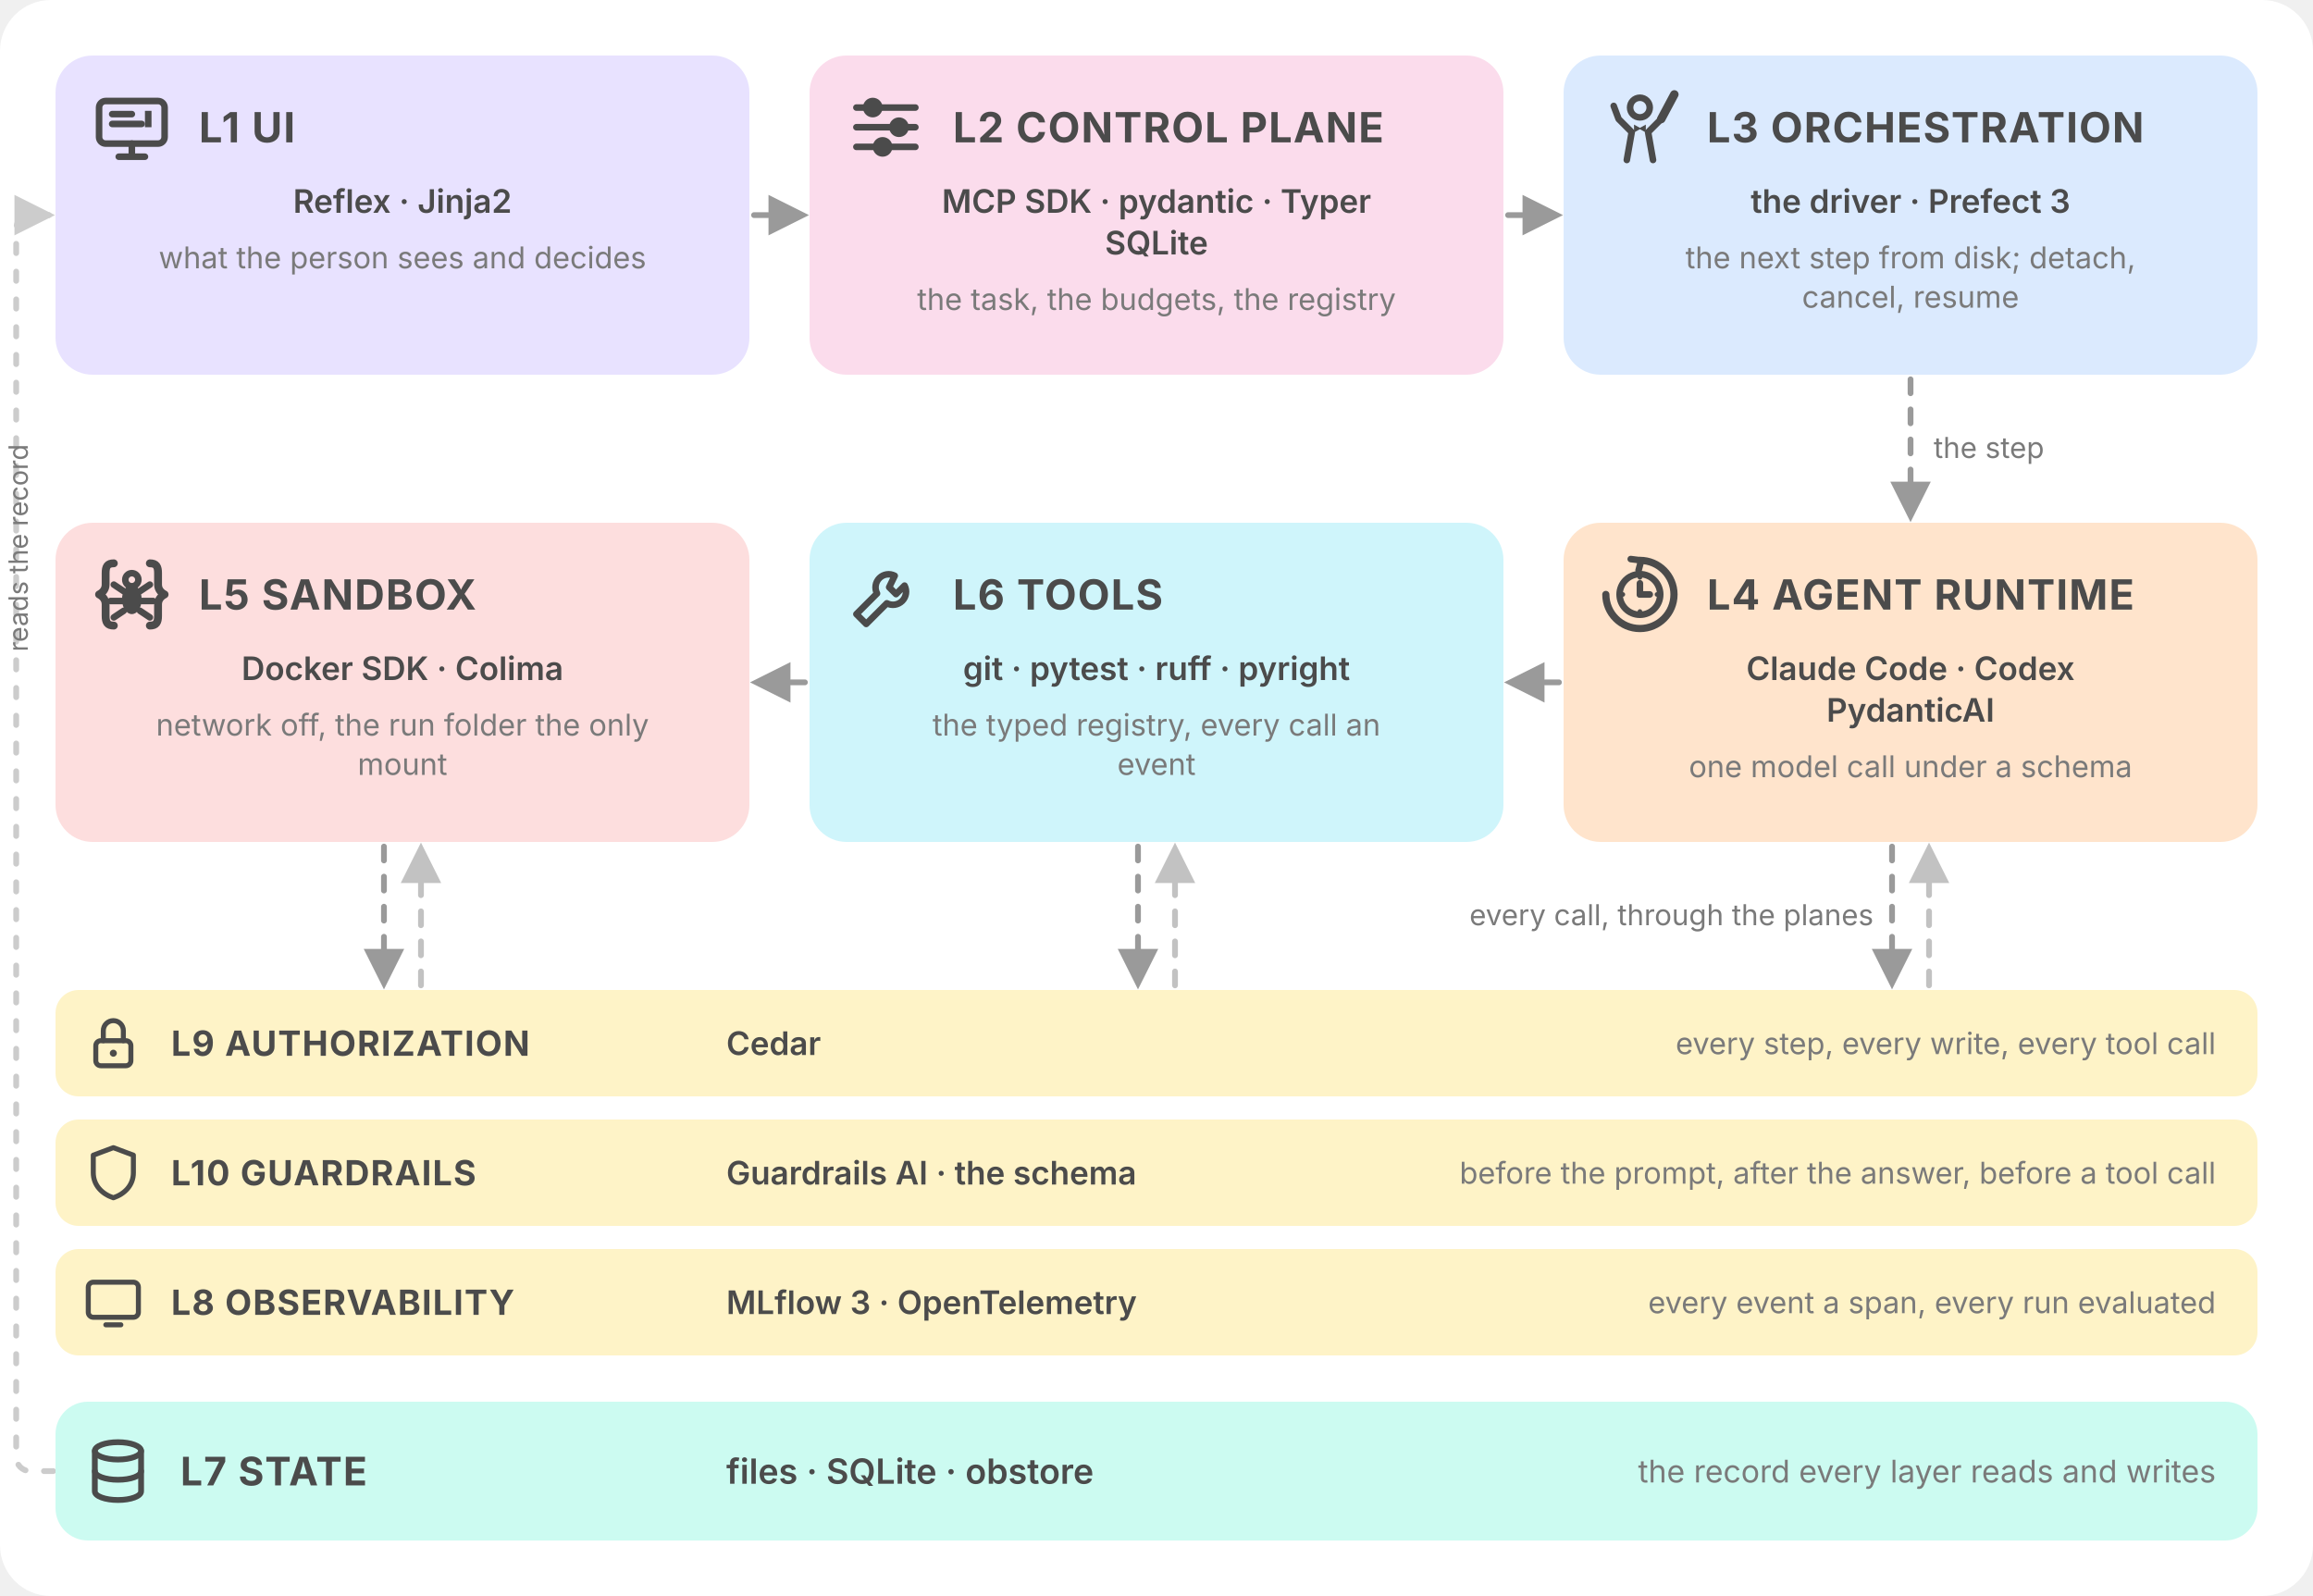
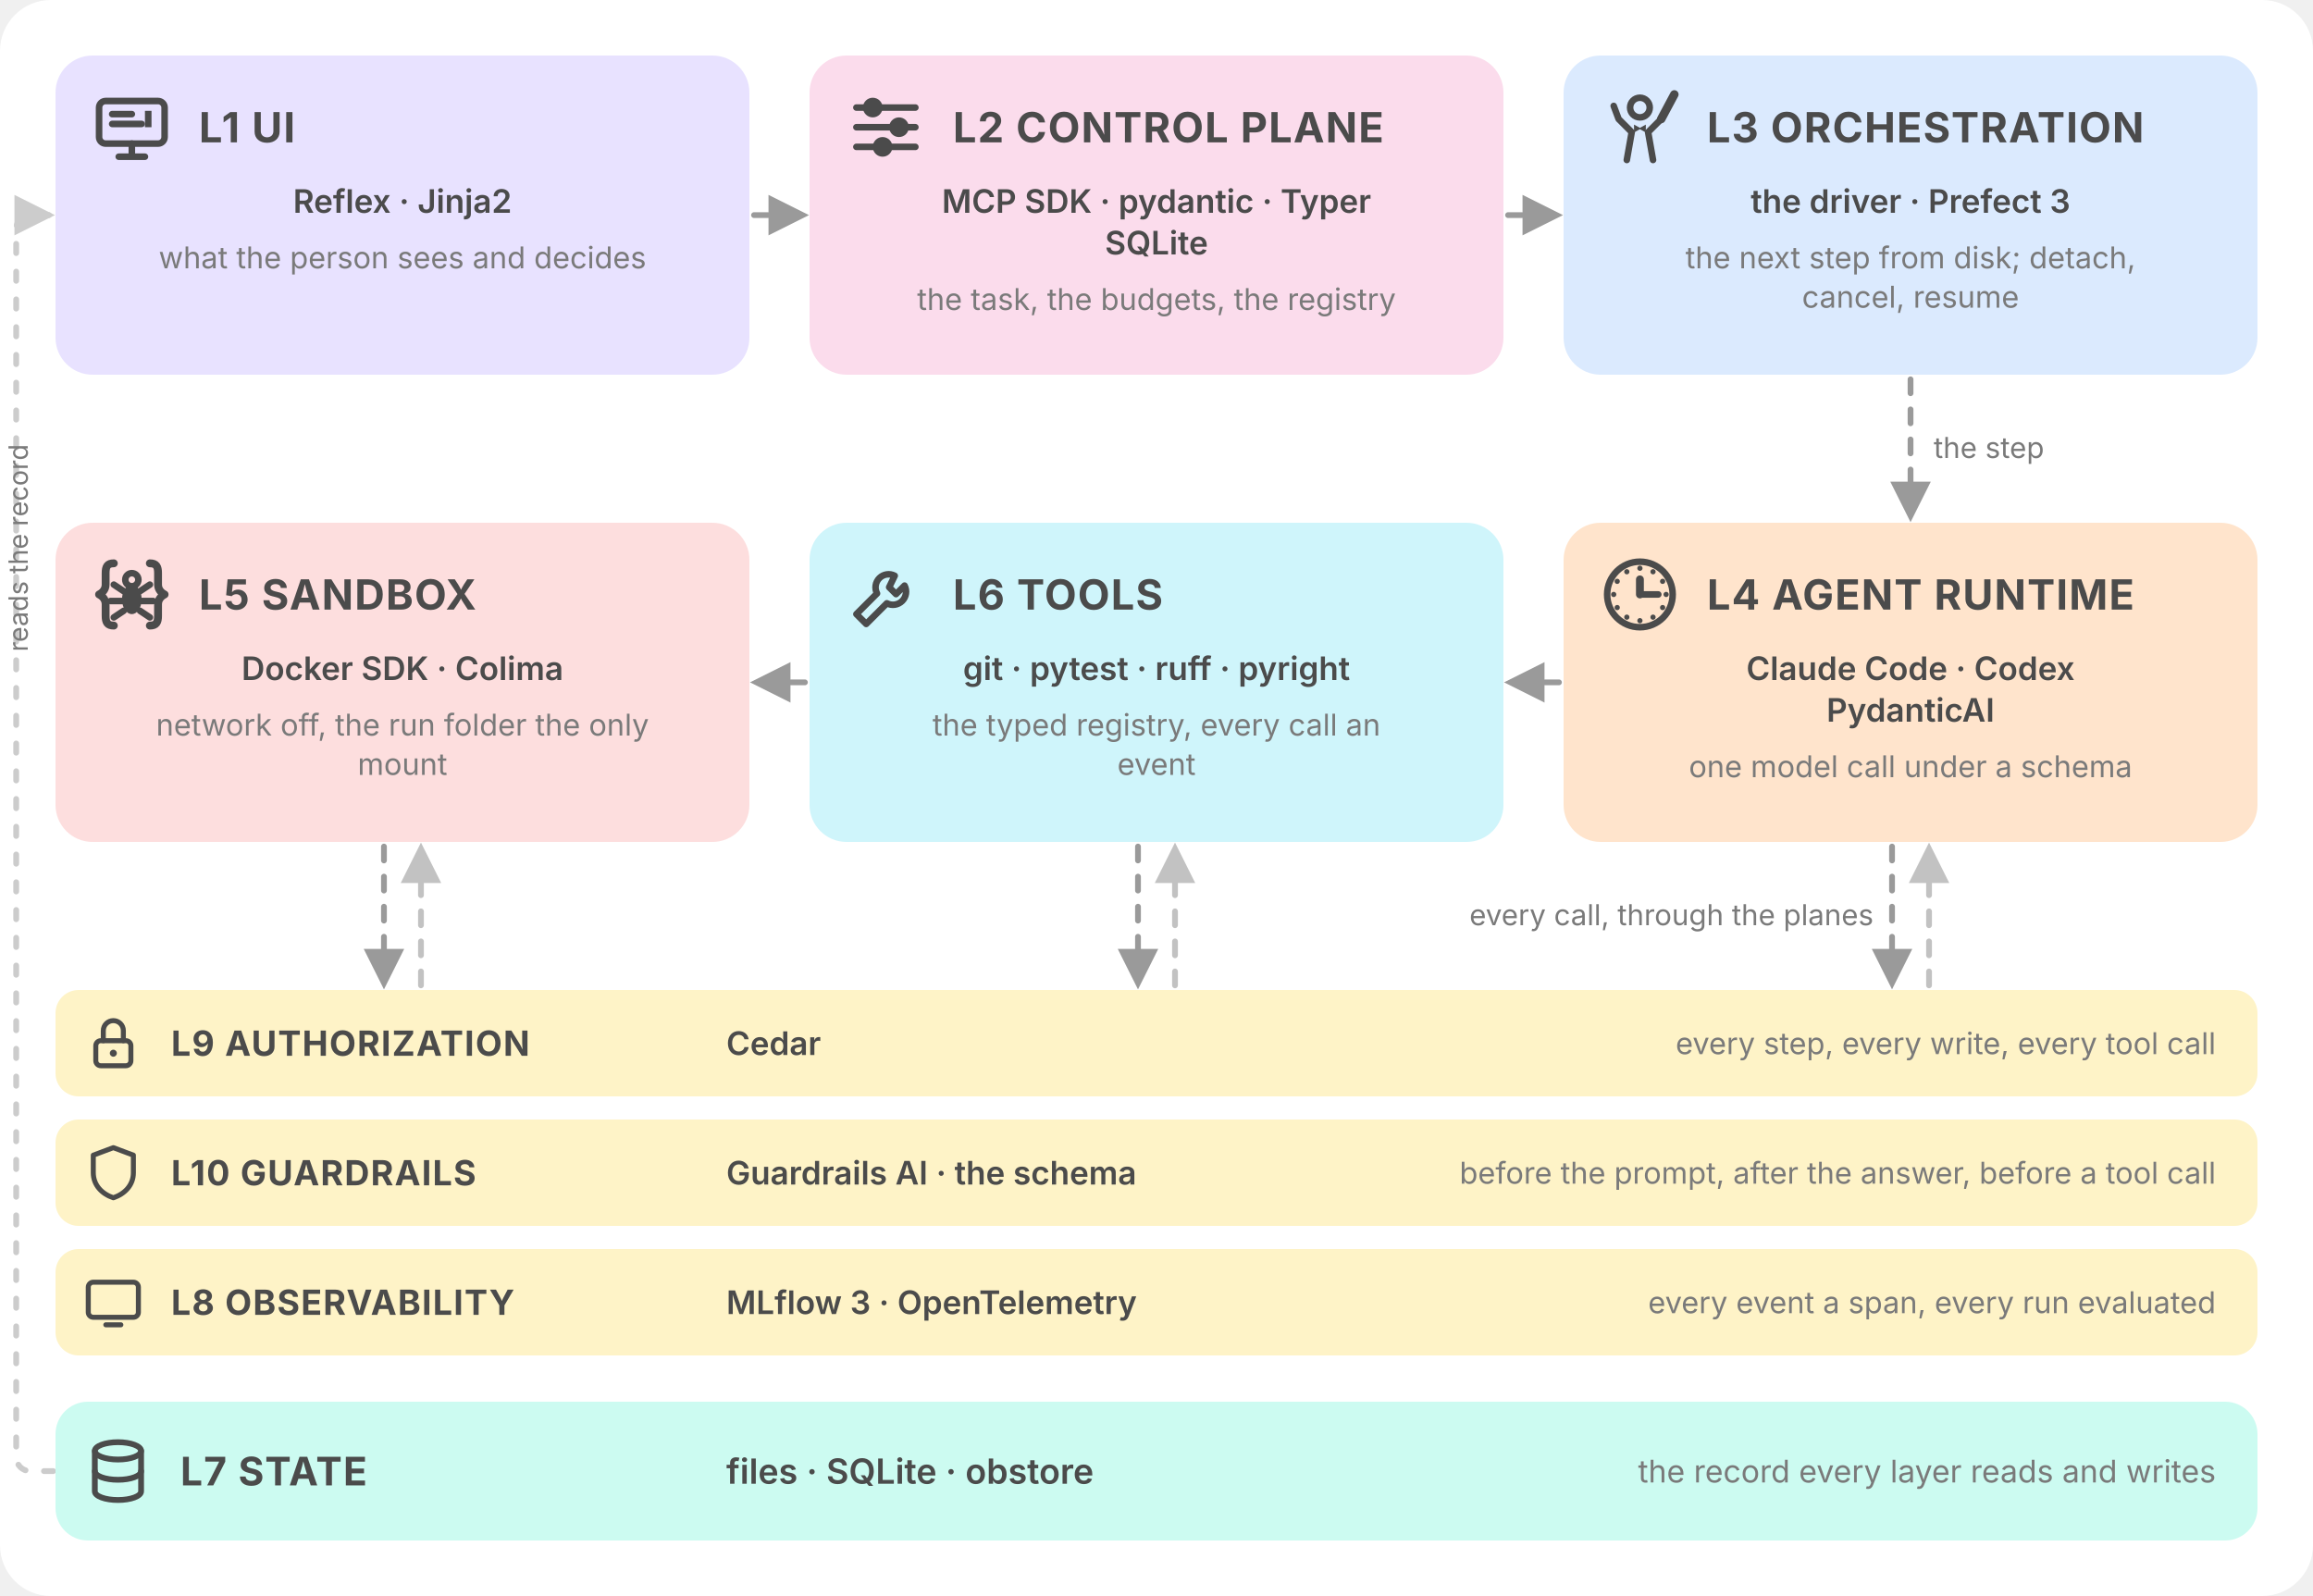
<svg xmlns="http://www.w3.org/2000/svg" viewBox="0 0 1000 690" width="1000" height="690" font-family="Inter, -apple-system, 'Segoe UI', Helvetica, Arial, sans-serif">
  <defs>
    <marker id="ah" viewBox="0 0 10 10" refX="9" refY="5" markerWidth="7" markerHeight="7" orient="auto-start-reverse">
      <path d="M0,0 L10,5 L0,10 z" fill="#9a9a9a" />
    </marker>
  </defs>
  <rect width="1000" height="690" rx="22" fill="#ffffff" />
  <rect x="24" y="24" width="300" height="138" rx="16" fill="#e8e2ff" />
  <g transform="translate(40,38) scale(1.41667)" fill="none" stroke="#4b4b4b" stroke-width="2" stroke-linecap="round" stroke-linejoin="round">
    <rect x="2" y="4" width="20" height="13" rx="2" />
    <path d="M8 21h8M12 17v4" />
    <path d="M6 8h6M6 11h9" />
    <rect x="16" y="7" width="2" height="5" fill="#4b4b4b" stroke="none">
      <animate attributeName="opacity" values="1;0;1" dur="0.8s" repeatCount="indefinite" />
    </rect>
  </g>
  <text x="86" y="55" dominant-baseline="central" font-size="18" font-weight="700" letter-spacing="0.5" fill="#4b4b4b">L1  UI</text>
  <text x="174" y="92" text-anchor="middle" font-size="14" font-weight="600" fill="#4b4b4b">Reflex · Jinja2</text>
  <text x="174" y="116" text-anchor="middle" font-size="13" fill="#7a7a7a">what the person sees and decides</text>
  <rect x="350" y="24" width="300" height="138" rx="16" fill="#fbdcec" />
  <g transform="translate(366,38) scale(1.41667)" fill="none" stroke="#4b4b4b" stroke-width="2" stroke-linecap="round" stroke-linejoin="round">
    <path d="M3 6h18M3 12h18M3 18h18" />
    <circle cx="8" cy="6" r="2" fill="#4b4b4b">
      <animate attributeName="cx" values="8;14;8" dur="2s" repeatCount="indefinite" />
    </circle>
    <circle cx="16" cy="12" r="2" fill="#4b4b4b">
      <animate attributeName="cx" values="16;9;16" dur="2.5s" repeatCount="indefinite" />
    </circle>
    <circle cx="11" cy="18" r="2" fill="#4b4b4b">
      <animate attributeName="cx" values="11;17;11" dur="3s" repeatCount="indefinite" />
    </circle>
  </g>
  <text x="412" y="55" dominant-baseline="central" font-size="18" font-weight="700" letter-spacing="0.5" fill="#4b4b4b">L2  CONTROL PLANE</text>
  <text x="500" y="92" text-anchor="middle" font-size="14" font-weight="600" fill="#4b4b4b">MCP SDK · pydantic · Typer</text>
  <text x="500" y="110" text-anchor="middle" font-size="14" font-weight="600" fill="#4b4b4b">SQLite</text>
  <text x="500" y="134" text-anchor="middle" font-size="13" fill="#7a7a7a">the task, the budgets, the registry</text>
  <rect x="676" y="24" width="300" height="138" rx="16" fill="#dbeafe" />
  <g transform="translate(692,38) scale(1.41667)" fill="none" stroke="#4b4b4b" stroke-width="2" stroke-linecap="round" stroke-linejoin="round">
    <circle cx="12" cy="6" r="3" />
    <path d="M10.2 11.2l1.8 1 1.8-1v2.4l-1.8-1-1.8 1z" fill="#4b4b4b" stroke="none" />
    <path d="M9.5 13.5L8 22M14.5 13.5L16 22" />
    <g>
      <path d="M9 13L5.5 9.5 4 5.5" />
      <animateTransform attributeName="transform" type="rotate" values="0 9 13;9 9 13;0 9 13;-7 9 13;0 9 13" dur="1.2s" repeatCount="indefinite" />
    </g>
    <g>
      <path d="M15 13l3.5-3.5" />
      <path d="M18.5 9.5L22.5 2" stroke-width="2.6" />
      <animateTransform attributeName="transform" type="rotate" values="0 15 13;-28 15 13;0 15 13;18 15 13;0 15 13" dur="1.2s" repeatCount="indefinite" />
    </g>
  </g>
  <text x="738" y="55" dominant-baseline="central" font-size="18" font-weight="700" letter-spacing="0.5" fill="#4b4b4b">L3  ORCHESTRATION</text>
  <text x="826" y="92" text-anchor="middle" font-size="14" font-weight="600" fill="#4b4b4b">the driver · Prefect 3</text>
  <text x="826" y="116" text-anchor="middle" font-size="13" fill="#7a7a7a">the next step from disk; detach,</text>
  <text x="826" y="133" text-anchor="middle" font-size="13" fill="#7a7a7a">cancel, resume</text>
  <rect x="676" y="226" width="300" height="138" rx="16" fill="#ffe4cc" />
  <g transform="translate(692,240) scale(1.41667)" fill="none" stroke="#4b4b4b" stroke-width="2" stroke-linecap="round" stroke-linejoin="round">
-     <circle cx="12" cy="12" r="6.2" />
-     <circle cx="12" cy="6.8" r="0.7" fill="#4b4b4b" stroke="none" />
-     <circle cx="17.2" cy="12" r="0.7" fill="#4b4b4b" stroke="none" />
-     <circle cx="12" cy="17.2" r="0.7" fill="#4b4b4b" stroke="none" />
-     <circle cx="6.8" cy="12" r="0.7" fill="#4b4b4b" stroke="none" />
-     <path d="M12 12V8.6" />
-     <g>
-       <path d="M12 12h3" />
-       <animateTransform attributeName="transform" type="rotate" from="0 12 12" to="360 12 12" dur="4s" repeatCount="indefinite" />
-     </g>
-     <g>
-       <path d="M12 1.6A10.4 10.4 0 1 1 1.6 12" stroke-width="2.2" />
-       <path d="M9.2 1.2L12.4 1.6 11.6 4.6" />
-       <animateTransform attributeName="transform" type="rotate" from="0 12 12" to="360 12 12" dur="3s" repeatCount="indefinite" />
-     </g>
+     <circle cx="12" cy="12" r="10" />
+     <circle cx="12.00" cy="4.00" r="0.8" fill="#4b4b4b" stroke="none" />
+     <circle cx="16.00" cy="5.07" r="0.8" fill="#4b4b4b" stroke="none" />
+     <circle cx="18.93" cy="8.00" r="0.8" fill="#4b4b4b" stroke="none" />
+     <circle cx="20.00" cy="12.00" r="0.8" fill="#4b4b4b" stroke="none" />
+     <circle cx="18.93" cy="16.00" r="0.8" fill="#4b4b4b" stroke="none" />
+     <circle cx="16.00" cy="18.93" r="0.8" fill="#4b4b4b" stroke="none" />
+     <circle cx="12.00" cy="20.00" r="0.8" fill="#4b4b4b" stroke="none" />
+     <circle cx="8.00" cy="18.93" r="0.8" fill="#4b4b4b" stroke="none" />
+     <circle cx="5.07" cy="16.00" r="0.8" fill="#4b4b4b" stroke="none" />
+     <circle cx="4.00" cy="12.00" r="0.8" fill="#4b4b4b" stroke="none" />
+     <circle cx="5.07" cy="8.00" r="0.8" fill="#4b4b4b" stroke="none" />
+     <circle cx="8.00" cy="5.07" r="0.8" fill="#4b4b4b" stroke="none" />
+     <g>
+       <path d="M12 12V7.4" stroke-width="2.4" />
+       <animateTransform attributeName="transform" type="rotate" from="0 12 12" to="360 12 12" dur="24s" repeatCount="indefinite" />
+     </g>
+     <g>
+       <path d="M12 12h5.6" />
+       <animateTransform attributeName="transform" type="rotate" from="0 12 12" to="360 12 12" dur="2s" repeatCount="indefinite" />
+     </g>
+     <circle cx="12" cy="12" r="1" fill="#4b4b4b" stroke="none" />
  </g>
  <text x="738" y="257" dominant-baseline="central" font-size="18" font-weight="700" letter-spacing="0.5" fill="#4b4b4b">L4  AGENT RUNTIME</text>
  <text x="826" y="294" text-anchor="middle" font-size="14" font-weight="600" fill="#4b4b4b">Claude Code · Codex</text>
  <text x="826" y="312" text-anchor="middle" font-size="14" font-weight="600" fill="#4b4b4b">PydanticAI</text>
  <text x="826" y="336" text-anchor="middle" font-size="13" fill="#7a7a7a">one model call under a schema</text>
  <rect x="350" y="226" width="300" height="138" rx="16" fill="#cff5fb" />
  <g transform="translate(366,240) scale(1.41667)" fill="none" stroke="#4b4b4b" stroke-width="2" stroke-linecap="round" stroke-linejoin="round">
    <g>
      <path d="M14.7 6.3a4 4 0 0 0-5.4 5.4L3 18l3 3 6.3-6.3a4 4 0 0 0 5.4-5.4l-2.6 2.6-2.1-2.1z" />
      <animateTransform attributeName="transform" type="rotate" values="0 12 12;-14 12 12;0 12 12" dur="1.3s" repeatCount="indefinite" />
    </g>
  </g>
  <text x="412" y="257" dominant-baseline="central" font-size="18" font-weight="700" letter-spacing="0.5" fill="#4b4b4b">L6  TOOLS</text>
  <text x="500" y="294" text-anchor="middle" font-size="14" font-weight="600" fill="#4b4b4b">git · pytest · ruff · pyright</text>
  <text x="500" y="318" text-anchor="middle" font-size="13" fill="#7a7a7a">the typed registry, every call an</text>
  <text x="500" y="335" text-anchor="middle" font-size="13" fill="#7a7a7a">event</text>
  <rect x="24" y="226" width="300" height="138" rx="16" fill="#fddede" />
  <g transform="translate(40,240) scale(1.41667)" fill="none" stroke="#4b4b4b" stroke-width="2" stroke-linecap="round" stroke-linejoin="round">
    <g>
      <ellipse cx="12" cy="13.5" rx="3" ry="4.5" fill="#4b4b4b" stroke="none" />
      <circle cx="12" cy="7.5" r="2" />
      <path d="M9.5 11L6.5 9M9 14H5.5M9.5 17l-3 2M14.5 11l3-2M15 14h3.5M14.5 17l3 2" />
      <animateTransform attributeName="transform" type="translate" values="0 0;4 -0.5;0.5 0;0 0;-4 0.5;-0.5 0;0 0" keyTimes="0;0.18;0.28;0.5;0.68;0.78;1" dur="2.4s" repeatCount="indefinite" />
    </g>
    <g>
      <path d="M6.5 2.5c-2 0-2.5 1-2.5 3v3.5c0 1.5-1 2.5-2 3 1 .5 2 1.5 2 3v3.5c0 2 .5 3 2.5 3" stroke-width="2.4" />
      <animateTransform attributeName="transform" type="translate" values="0 0;0 0;0 0;0 0;2.6 0;0 0;0 0" keyTimes="0;0.18;0.28;0.5;0.68;0.78;1" dur="2.4s" repeatCount="indefinite" />
    </g>
    <g>
      <path d="M17.5 2.5c2 0 2.5 1 2.5 3v3.5c0 1.5 1 2.5 2 3-1 .5-2 1.5-2 3v3.5c0 2-.5 3-2.5 3" stroke-width="2.4" />
      <animateTransform attributeName="transform" type="translate" values="0 0;-2.6 0;0 0;0 0;0 0;0 0;0 0" keyTimes="0;0.18;0.28;0.5;0.68;0.78;1" dur="2.4s" repeatCount="indefinite" />
    </g>
  </g>
  <text x="86" y="257" dominant-baseline="central" font-size="18" font-weight="700" letter-spacing="0.5" fill="#4b4b4b">L5  SANDBOX</text>
  <text x="174" y="294" text-anchor="middle" font-size="14" font-weight="600" fill="#4b4b4b">Docker SDK · Colima</text>
  <text x="174" y="318" text-anchor="middle" font-size="13" fill="#7a7a7a">network off, the run folder the only</text>
  <text x="174" y="335" text-anchor="middle" font-size="13" fill="#7a7a7a">mount</text>
  <line x1="326" y1="93" x2="348" y2="93" stroke="#9a9a9a" stroke-width="2.5" stroke-linecap="round" stroke-dasharray="6 7" opacity="1" marker-end="url(#ah)">
    <animate attributeName="stroke-dashoffset" from="26" to="0" dur="0.8s" repeatCount="indefinite" />
  </line>
  <line x1="652" y1="93" x2="674" y2="93" stroke="#9a9a9a" stroke-width="2.5" stroke-linecap="round" stroke-dasharray="6 7" opacity="1" marker-end="url(#ah)">
    <animate attributeName="stroke-dashoffset" from="26" to="0" dur="0.8s" repeatCount="indefinite" />
  </line>
  <line x1="826" y1="164" x2="826" y2="224" stroke="#9a9a9a" stroke-width="2.5" stroke-linecap="round" stroke-dasharray="6 7" opacity="1" marker-end="url(#ah)">
    <animate attributeName="stroke-dashoffset" from="26" to="0" dur="0.8s" repeatCount="indefinite" />
  </line>
  <text x="836" y="198" text-anchor="start" font-size="12.5" fill="#7a7a7a">the step</text>
  <line x1="674" y1="295" x2="652" y2="295" stroke="#9a9a9a" stroke-width="2.5" stroke-linecap="round" stroke-dasharray="6 7" opacity="1" marker-end="url(#ah)">
    <animate attributeName="stroke-dashoffset" from="26" to="0" dur="0.8s" repeatCount="indefinite" />
  </line>
  <line x1="348" y1="295" x2="326" y2="295" stroke="#9a9a9a" stroke-width="2.5" stroke-linecap="round" stroke-dasharray="6 7" opacity="1" marker-end="url(#ah)">
    <animate attributeName="stroke-dashoffset" from="26" to="0" dur="0.8s" repeatCount="indefinite" />
  </line>
  <line x1="818" y1="366" x2="818" y2="426" stroke="#9a9a9a" stroke-width="2.5" stroke-linecap="round" stroke-dasharray="6 7" opacity="1" marker-end="url(#ah)">
    <animate attributeName="stroke-dashoffset" from="26" to="0" dur="0.6s" repeatCount="indefinite" />
  </line>
  <text x="810" y="400" text-anchor="end" font-size="12.5" fill="#7a7a7a">every call, through the planes</text>
  <line x1="834" y1="426" x2="834" y2="366" stroke="#9a9a9a" stroke-width="2.5" stroke-linecap="round" stroke-dasharray="6 7" opacity="0.6" marker-end="url(#ah)">
    <animate attributeName="stroke-dashoffset" from="26" to="0" dur="0.6s" repeatCount="indefinite" />
  </line>
  <line x1="492" y1="366" x2="492" y2="426" stroke="#9a9a9a" stroke-width="2.5" stroke-linecap="round" stroke-dasharray="6 7" opacity="1" marker-end="url(#ah)">
    <animate attributeName="stroke-dashoffset" from="26" to="0" dur="0.6s" repeatCount="indefinite" />
  </line>
  <line x1="508" y1="426" x2="508" y2="366" stroke="#9a9a9a" stroke-width="2.5" stroke-linecap="round" stroke-dasharray="6 7" opacity="0.6" marker-end="url(#ah)">
    <animate attributeName="stroke-dashoffset" from="26" to="0" dur="0.6s" repeatCount="indefinite" />
  </line>
  <line x1="166" y1="366" x2="166" y2="426" stroke="#9a9a9a" stroke-width="2.5" stroke-linecap="round" stroke-dasharray="6 7" opacity="1" marker-end="url(#ah)">
    <animate attributeName="stroke-dashoffset" from="26" to="0" dur="0.6s" repeatCount="indefinite" />
  </line>
  <line x1="182" y1="426" x2="182" y2="366" stroke="#9a9a9a" stroke-width="2.5" stroke-linecap="round" stroke-dasharray="6 7" opacity="0.6" marker-end="url(#ah)">
    <animate attributeName="stroke-dashoffset" from="26" to="0" dur="0.6s" repeatCount="indefinite" />
  </line>
  <path d="M23,636 H13 A6,6 0 0 1 7,630 V99 A6,6 0 0 1 13,93 H22" fill="none" stroke="#9a9a9a" stroke-width="2.5" stroke-linecap="round" stroke-dasharray="4 8" opacity="0.5" marker-end="url(#ah)">
    <animate attributeName="stroke-dashoffset" from="24" to="0" dur="1.2s" repeatCount="indefinite" />
  </path>
  <text x="12" y="192" font-size="11.5" fill="#7a7a7a" transform="rotate(-90 12,192)" text-anchor="end">reads the record</text>
  <rect x="24" y="428" width="952" height="46" rx="10" fill="#fef3c7" />
  <g transform="translate(36,438) scale(1.08333)" fill="none" stroke="#4b4b4b" stroke-width="2" stroke-linecap="round" stroke-linejoin="round">
    <g>
      <rect x="5" y="11" width="14" height="10" rx="2" />
      <path d="M8 11V7a4 4 0 0 1 8 0v4" />
      <circle cx="12" cy="16" r="1.4" fill="#4b4b4b" stroke="none" />
      <animateTransform attributeName="transform" type="rotate" values="0 12 16;-7 12 16;0 12 16;7 12 16;0 12 16" dur="1.8s" repeatCount="indefinite" />
    </g>
  </g>
  <text x="74" y="451" dominant-baseline="central" font-size="15" font-weight="700" letter-spacing="0.5" fill="#4b4b4b">L9  AUTHORIZATION</text>
  <text x="314" y="451" dominant-baseline="central" font-size="14" font-weight="600" fill="#4b4b4b">Cedar</text>
  <text x="958" y="451" dominant-baseline="central" text-anchor="end" font-size="13" fill="#7a7a7a">every step, every write, every tool call</text>
  <rect x="24" y="484" width="952" height="46" rx="10" fill="#fef3c7" />
  <g transform="translate(36,494) scale(1.08333)" fill="none" stroke="#4b4b4b" stroke-width="2" stroke-linecap="round" stroke-linejoin="round">
    <path d="M12 2l8 3v7c0 5-3.5 8.5-8 10-4.5-1.5-8-5-8-10V5z" />
    <path d="M8.5 12.5l2.3 2.3L15.5 10" stroke-dasharray="12" stroke-dashoffset="12">
      <animate attributeName="stroke-dashoffset" values="12;0;0;12" keyTimes="0;0.4;0.8;1" dur="1.5s" repeatCount="indefinite" />
    </path>
  </g>
  <text x="74" y="507" dominant-baseline="central" font-size="15" font-weight="700" letter-spacing="0.5" fill="#4b4b4b">L10  GUARDRAILS</text>
  <text x="314" y="507" dominant-baseline="central" font-size="14" font-weight="600" fill="#4b4b4b">Guardrails AI · the schema</text>
  <text x="958" y="507" dominant-baseline="central" text-anchor="end" font-size="13" fill="#7a7a7a">before the prompt, after the answer, before a tool call</text>
  <rect x="24" y="540" width="952" height="46" rx="10" fill="#fef3c7" />
  <g transform="translate(36,550) scale(1.08333)" fill="none" stroke="#4b4b4b" stroke-width="2" stroke-linecap="round" stroke-linejoin="round">
    <rect x="2" y="4" width="20" height="14" rx="2" />
    <path d="M4 12h3l2-5 3 10 2-6 2 3h4" stroke-dasharray="40" stroke-dashoffset="40">
      <animate attributeName="stroke-dashoffset" values="40;0" dur="1.2s" repeatCount="indefinite" />
    </path>
    <path d="M9 21h6" />
  </g>
  <text x="74" y="563" dominant-baseline="central" font-size="15" font-weight="700" letter-spacing="0.5" fill="#4b4b4b">L8  OBSERVABILITY</text>
  <text x="314" y="563" dominant-baseline="central" font-size="14" font-weight="600" fill="#4b4b4b">MLflow 3 · OpenTelemetry</text>
  <text x="958" y="563" dominant-baseline="central" text-anchor="end" font-size="13" fill="#7a7a7a">every event a span, every run evaluated</text>
  <rect x="24" y="606" width="952" height="60" rx="14" fill="#ccfbf1" />
  <g transform="translate(36,621) scale(1.25)" fill="none" stroke="#4b4b4b" stroke-width="2" stroke-linecap="round" stroke-linejoin="round">
    <ellipse cx="12" cy="5" rx="8" ry="3" />
    <path d="M4 5v14c0 1.7 3.6 3 8 3s8-1.3 8-3V5" />
    <path d="M4 12c0 1.7 3.6 3 8 3s8-1.3 8-3">
      <animate attributeName="opacity" values="1;0.3;1" dur="1.5s" repeatCount="indefinite" />
    </path>
  </g>
  <text x="78" y="636" dominant-baseline="central" font-size="17" font-weight="700" letter-spacing="0.5" fill="#4b4b4b">L7  STATE</text>
  <text x="314" y="636" dominant-baseline="central" font-size="15" font-weight="600" fill="#4b4b4b">files · SQLite · obstore</text>
  <text x="958" y="636" dominant-baseline="central" text-anchor="end" font-size="13.5" fill="#7a7a7a">the record every layer reads and writes</text>
</svg>
